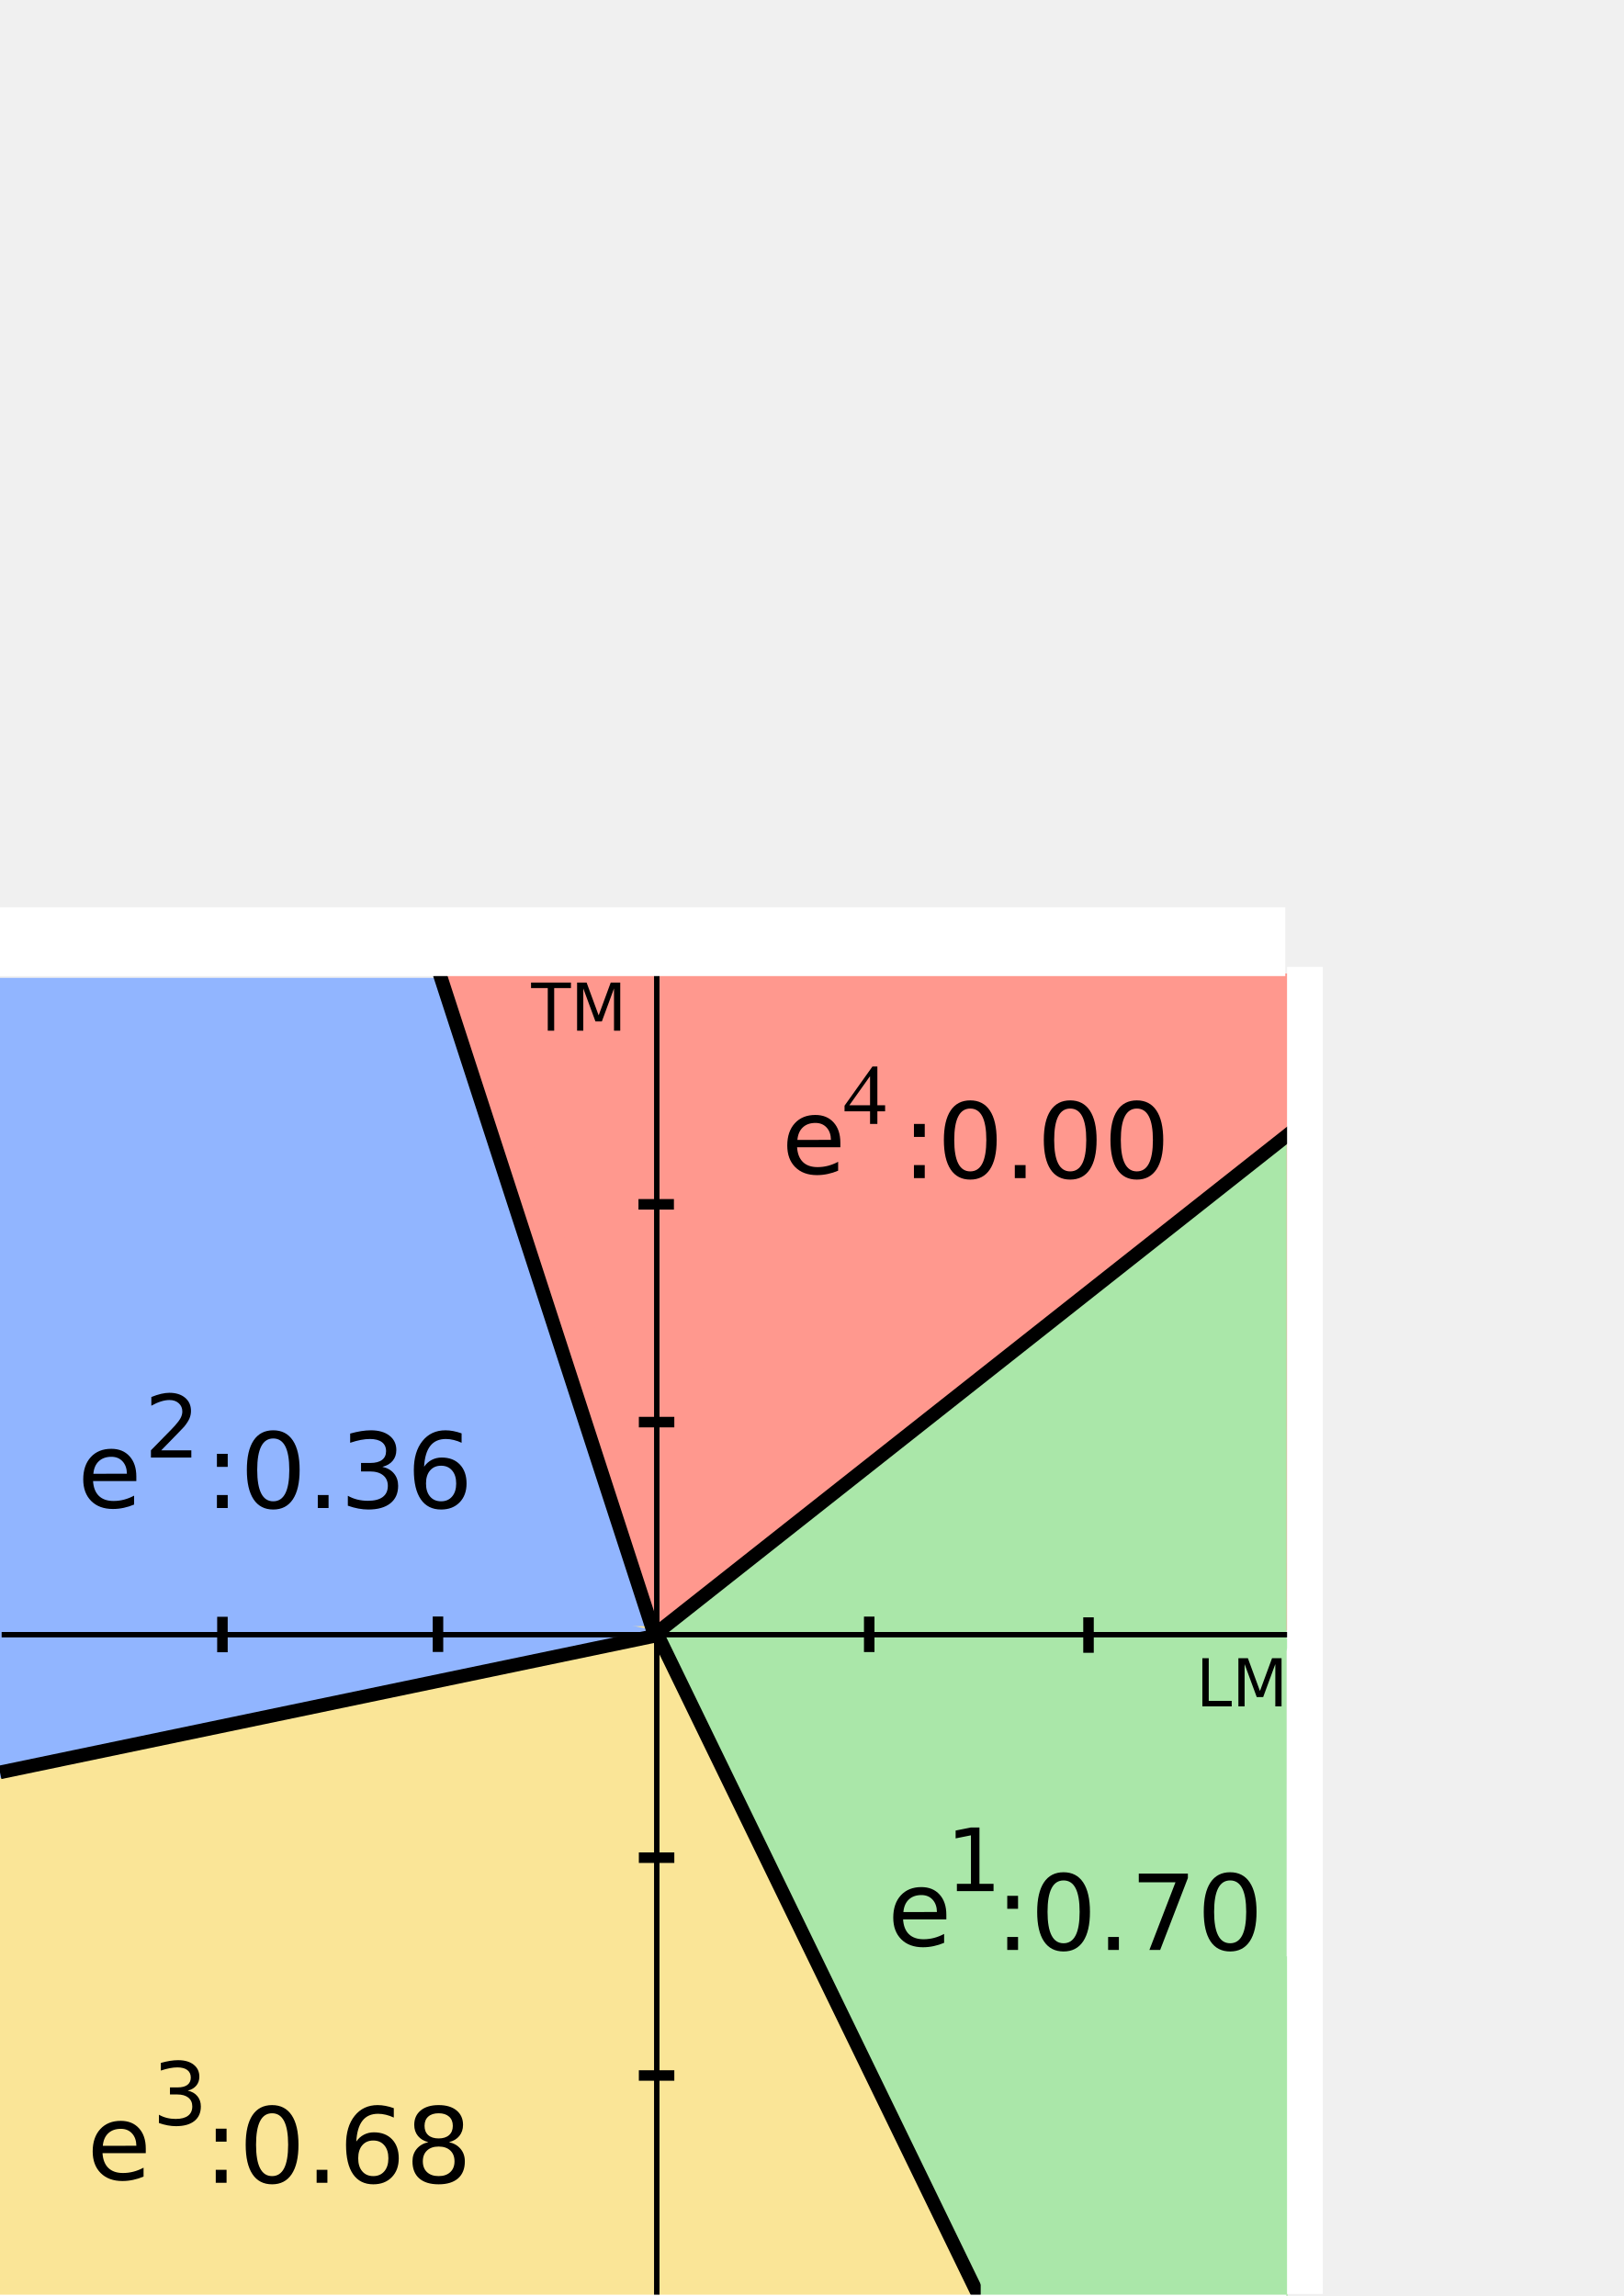
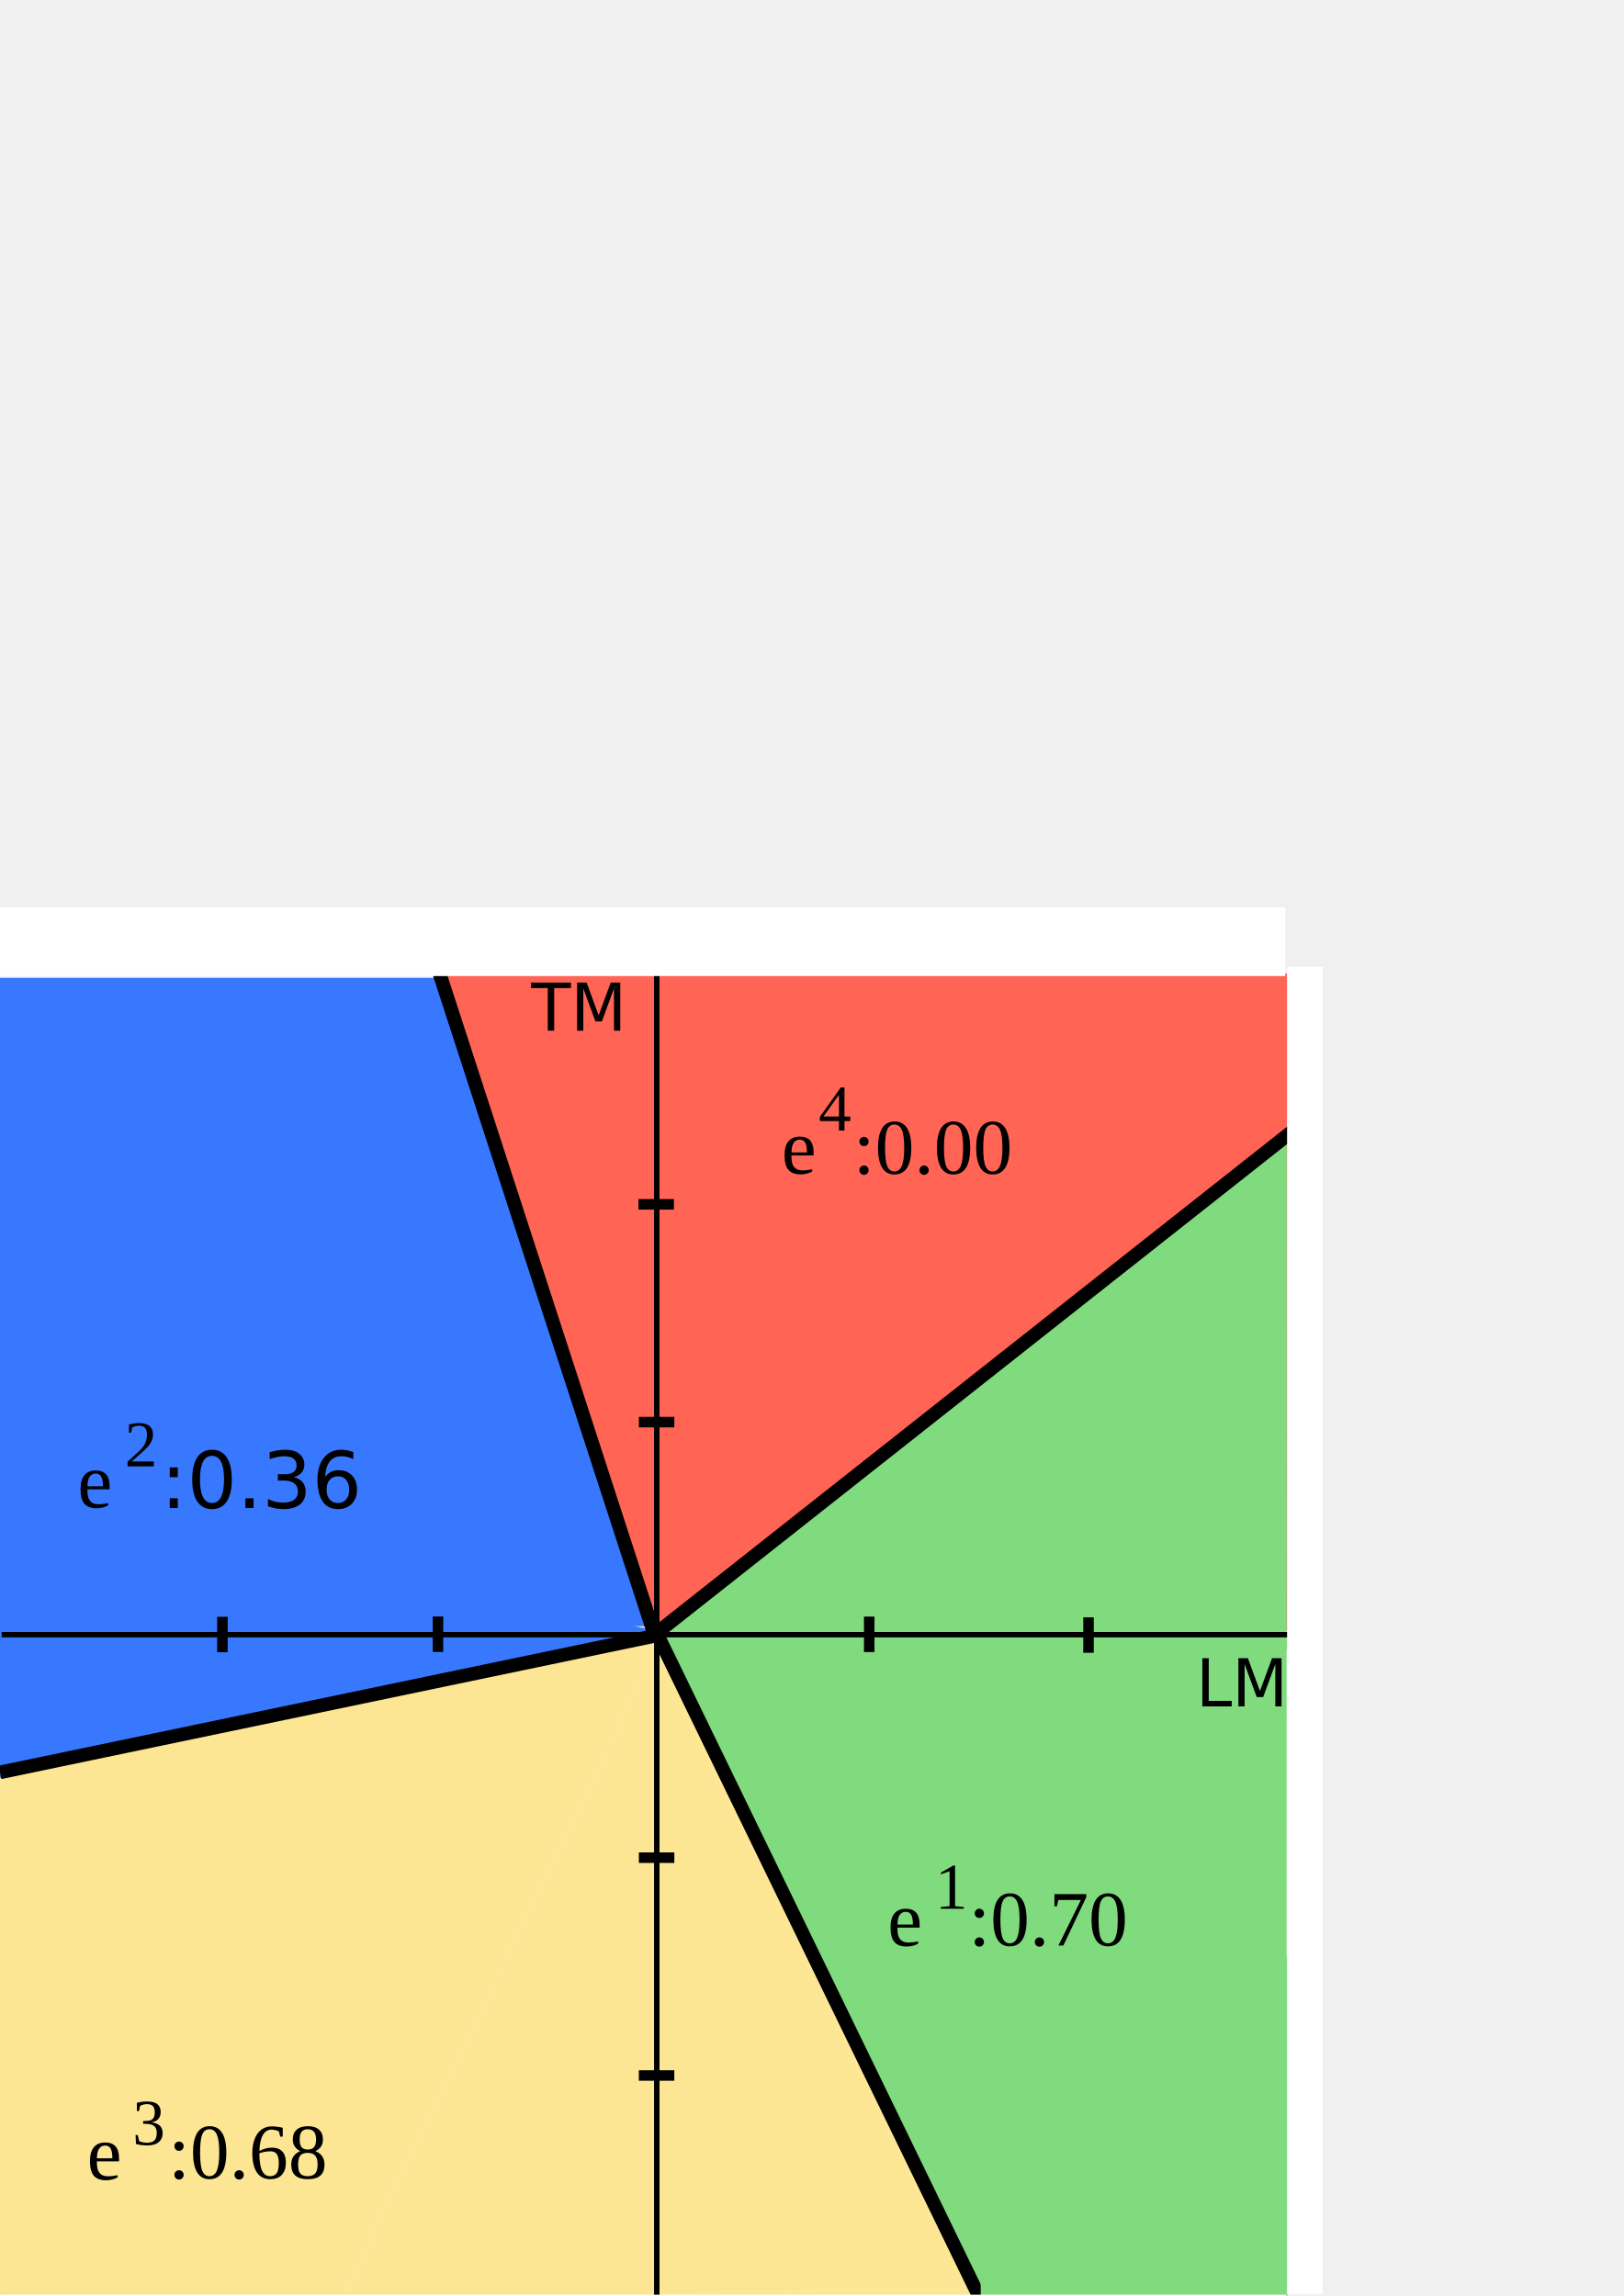
<svg xmlns="http://www.w3.org/2000/svg" width="744.094" height="1052.362" id="svg3254">
  <defs id="defs3256" />
  <g id="layer1">
-     <rect style="fill:#ff988e;fill-opacity:1;stroke:#ff988e;stroke-width:8.061;stroke-linecap:butt;stroke-linejoin:miter;stroke-miterlimit:4;stroke-dasharray:none;stroke-opacity:1" id="rect28741" width="284.062" height="293.154" x="301.931" y="450.206" />
-     <path style="fill:#aae7a9;fill-opacity:1;stroke:#aae7a9;stroke-width:6.25;stroke-linecap:butt;stroke-linejoin:miter;stroke-miterlimit:4;stroke-dasharray:none;stroke-opacity:1" id="path29712" d="M 382.848,762.448 L 311.552,736.941 L 369.29,687.951 L 382.848,762.448 z " transform="matrix(3.801541,0.9292397,-0.6929702,5.148888,-349.5654,-3335.938)" />
-     <rect style="fill:#fae597;fill-opacity:1;stroke:#fae597;stroke-width:6.25;stroke-linecap:butt;stroke-linejoin:miter;stroke-miterlimit:4;stroke-dasharray:none;stroke-opacity:1" id="rect22913" width="299.005" height="308.097" x="-2.02" y="747.296" />
-     <rect style="fill:#91b5ff;fill-opacity:1;stroke:#91b5ff;stroke-width:14.251;stroke-linecap:butt;stroke-linejoin:miter;stroke-miterlimit:4;stroke-dasharray:none;stroke-opacity:1" id="rect27766" width="284.943" height="282.923" x="7.031" y="455.322" />
-     <path style="fill:#ff988e;fill-opacity:1;stroke:#ff988e;stroke-width:6.25;stroke-linecap:butt;stroke-linejoin:miter;stroke-miterlimit:4;stroke-dasharray:none;stroke-opacity:1" id="path28739" d="M 326.279,523.042 L 296.238,453.513 L 371.473,462.261 L 326.279,523.042 z " transform="matrix(2.280828,-0.4805299,0.2769825,3.956951,-588.3196,-1195.485)" />
-     <path style="fill:#91b5ff;fill-opacity:1;stroke:#91b5ff;stroke-width:6.25;stroke-linecap:butt;stroke-linejoin:miter;stroke-miterlimit:4;stroke-dasharray:none;stroke-opacity:1" id="path27764" d="M 102.025,596.783 L -33.115,513.182 L 106.856,437.948 L 102.025,596.783 z " transform="matrix(1.017323,-0.6975587,1.904106,0.372691,-944.6068,597.9336)" />
-     <path style="fill:#fae597;fill-opacity:1;stroke:#fae597;stroke-width:6.25;stroke-linecap:butt;stroke-linejoin:miter;stroke-miterlimit:4;stroke-dasharray:none;stroke-opacity:1" id="path22909" d="M 38.386,404.854 L 239.749,690.638 L -108.429,722.132 L 38.386,404.854 z " transform="matrix(0.8275453,6.3277936e-2,-7.9839266e-2,0.9848938,301.45,354.4481)" />
+     <rect style="fill:#ff6455;fill-opacity:1;stroke:#ff6455;stroke-width:8.061;stroke-linecap:butt;stroke-linejoin:miter;stroke-miterlimit:4;stroke-dasharray:none;stroke-opacity:1" id="rect28741" width="284.062" height="293.154" x="301.931" y="450.206" />
+     <path style="fill:#7fdb7d;fill-opacity:1;stroke:#7fdb7d;stroke-width:6.25;stroke-linecap:butt;stroke-linejoin:miter;stroke-miterlimit:4;stroke-dasharray:none;stroke-opacity:1" id="path29712" d="M 382.848,762.448 L 311.552,736.941 L 369.29,687.951 L 382.848,762.448 z " transform="matrix(3.801541,0.9292397,-0.6929702,5.148888,-349.5654,-3335.938)" />
+     <rect style="fill:#fce694;fill-opacity:1;stroke:#fde796;stroke-width:6.25;stroke-linecap:butt;stroke-linejoin:miter;stroke-miterlimit:4;stroke-dasharray:none;stroke-opacity:1" id="rect22913" width="299.005" height="308.097" x="-2.02" y="747.296" />
+     <rect style="fill:#3778ff;fill-opacity:1;stroke:#3778ff;stroke-width:14.251;stroke-linecap:butt;stroke-linejoin:miter;stroke-miterlimit:4;stroke-dasharray:none;stroke-opacity:1" id="rect27766" width="284.943" height="282.923" x="7.031" y="455.322" />
+     <path style="fill:#ff6455;fill-opacity:1;stroke:#ff6455;stroke-width:6.25;stroke-linecap:butt;stroke-linejoin:miter;stroke-miterlimit:4;stroke-dasharray:none;stroke-opacity:1" id="path28739" d="M 326.279,523.042 L 296.238,453.513 L 371.473,462.261 L 326.279,523.042 z " transform="matrix(2.280828,-0.4805299,0.2769825,3.956951,-588.3196,-1195.485)" />
+     <path style="fill:#3778ff;fill-opacity:1;stroke:#3778ff;stroke-width:6.25;stroke-linecap:butt;stroke-linejoin:miter;stroke-miterlimit:4;stroke-dasharray:none;stroke-opacity:1" id="path27764" d="M 102.025,596.783 L -33.115,513.182 L 106.856,437.948 L 102.025,596.783 z " transform="matrix(1.017323,-0.6975587,1.904106,0.372691,-944.6068,597.9336)" />
+     <path style="fill:#fce694;fill-opacity:1;stroke:#fde796;stroke-width:6.25;stroke-linecap:butt;stroke-linejoin:miter;stroke-miterlimit:4;stroke-dasharray:none;stroke-opacity:1" id="path22909" d="M 38.386,404.854 L 239.749,690.638 L -108.429,722.132 L 38.386,404.854 z " transform="matrix(0.8275453,6.3277936e-2,-7.9839266e-2,0.9848938,301.45,354.4481)" />
    <path style="fill:none;fill-rule:evenodd;stroke:#000000;stroke-width:2.503px;stroke-linecap:butt;stroke-linejoin:miter;stroke-opacity:1" d="M 300.982,444.218 L 300.982,1059.078" id="path3266" />
-     <path style="fill:#aae7a9;fill-opacity:1;stroke:#aae7a9;stroke-width:6.25;stroke-linecap:butt;stroke-linejoin:miter;stroke-miterlimit:4;stroke-dasharray:none;stroke-opacity:1" id="path31652" d="M 66.67,349.296 L 118.548,351.669 L 90.554,395.41 L 66.67,349.296 z " transform="matrix(4.613398,-0.2016133,0.2491899,5.544053,-67.35396,-1157.595)" />
+     <path style="fill:#7fdb7d;fill-opacity:1;stroke:#7fdb7d;stroke-width:6.25;stroke-linecap:butt;stroke-linejoin:miter;stroke-miterlimit:4;stroke-dasharray:none;stroke-opacity:1" id="path31652" d="M 66.67,349.296 L 118.548,351.669 L 90.554,395.41 L 66.67,349.296 z " transform="matrix(4.613398,-0.2016133,0.2491899,5.544053,-67.35396,-1157.595)" />
    <path style="fill:none;fill-rule:evenodd;stroke:#000000;stroke-width:2.477px;stroke-linecap:butt;stroke-linejoin:miter;stroke-opacity:1" d="M 590.68,749.256 L 0.749,749.256" id="path3268" />
    <text xml:space="preserve" style="font-size:29.948px;font-style:normal;font-weight:normal;fill:#000000;fill-opacity:1;stroke:none;stroke-width:1px;stroke-linecap:butt;stroke-linejoin:miter;stroke-opacity:1;font-family:Bitstream Vera Sans" x="553.79" y="774.073" id="text3270" transform="scale(0.9897239,1.010383)">
      <tspan id="tspan3272" x="553.79" y="774.073">LM</tspan>
    </text>
    <text xml:space="preserve" style="font-size:22.461px;font-style:normal;font-weight:normal;fill:#000000;fill-opacity:1;stroke:none;stroke-width:1px;stroke-linecap:butt;stroke-linejoin:miter;stroke-opacity:1;font-family:Bitstream Vera Sans" x="245.975" y="467.574" id="text3282" transform="scale(0.9897239,1.010383)">
      <tspan id="tspan3284" x="245.975" y="467.574" style="font-size:29.948px">TM</tspan>
    </text>
    <text xml:space="preserve" style="font-size:72px;font-style:normal;font-weight:normal;fill:#000000;fill-opacity:1;stroke:none;stroke-width:1px;stroke-linecap:butt;stroke-linejoin:miter;stroke-opacity:1;font-family:Bitstream Vera Sans" x="52.857" y="906.648" id="text3314">
      <tspan id="tspan3316" x="52.857" y="906.648"> </tspan>
    </text>
    <path style="fill:none;fill-rule:evenodd;stroke:#000000;stroke-width:6.311;stroke-linecap:butt;stroke-linejoin:miter;stroke-miterlimit:4;stroke-dasharray:none;stroke-opacity:1" d="M 299.97,749.475 L 201.459,446.332" id="path3319" />
    <path style="fill:none;fill-rule:evenodd;stroke:#000000;stroke-width:6.25;stroke-linecap:butt;stroke-linejoin:miter;stroke-opacity:1;stroke-miterlimit:4;stroke-dasharray:none" d="M 0,812.362 L 301.429,749.505 L 448.571,1052.362" id="path3321" />
    <path style="fill:none;fill-rule:evenodd;stroke:#000000;stroke-width:6.25;stroke-linecap:butt;stroke-linejoin:miter;stroke-opacity:1;stroke-miterlimit:4;stroke-dasharray:none" d="M 301.429,748.076 L 600,512.362" id="path3323" />
    <rect style="fill:#6c8de9;fill-opacity:1;stroke:#000000;stroke-width:4.049;stroke-linecap:butt;stroke-linejoin:miter;stroke-miterlimit:4;stroke-dasharray:none;stroke-opacity:1" id="rect4294" width="0.772" height="12.201" x="200.328" y="742.943" />
    <rect style="fill:#6c8de9;fill-opacity:1;stroke:#000000;stroke-width:4.049;stroke-linecap:butt;stroke-linejoin:miter;stroke-miterlimit:4;stroke-dasharray:none;stroke-opacity:1" id="rect4296" width="0.772" height="12.201" x="101.548" y="743.073" />
    <rect style="fill:#6c8de9;fill-opacity:1;stroke:#000000;stroke-width:4.049;stroke-linecap:butt;stroke-linejoin:miter;stroke-miterlimit:4;stroke-dasharray:none;stroke-opacity:1" id="rect4298" width="0.772" height="12.201" x="397.955" y="742.986" />
    <rect style="fill:#6c8de9;fill-opacity:1;stroke:#000000;stroke-width:4.049;stroke-linecap:butt;stroke-linejoin:miter;stroke-miterlimit:4;stroke-dasharray:none;stroke-opacity:1" id="rect4300" width="0.772" height="12.201" x="498.445" y="743.325" />
    <rect style="fill:#6c8de9;fill-opacity:1;stroke:#000000;stroke-width:4.049;stroke-linecap:butt;stroke-linejoin:miter;stroke-miterlimit:4;stroke-dasharray:none;stroke-opacity:1" id="rect4302" width="0.772" height="12.201" x="651.44" y="-306.993" transform="matrix(0,1,-1,0,0,0)" />
    <rect style="fill:#6c8de9;fill-opacity:1;stroke:#000000;stroke-width:4.049;stroke-linecap:butt;stroke-linejoin:miter;stroke-miterlimit:4;stroke-dasharray:none;stroke-opacity:1" id="rect4308" width="0.772" height="12.201" x="551.619" y="-306.815" transform="matrix(0,1,-1,0,0,0)" />
    <rect style="fill:#6c8de9;fill-opacity:1;stroke:#000000;stroke-width:4.049;stroke-linecap:butt;stroke-linejoin:miter;stroke-miterlimit:4;stroke-dasharray:none;stroke-opacity:1" id="rect4310" width="0.772" height="12.201" x="851.083" y="-306.993" transform="matrix(0,1,-1,0,0,0)" />
    <rect style="fill:#6c8de9;fill-opacity:1;stroke:#000000;stroke-width:4.049;stroke-linecap:butt;stroke-linejoin:miter;stroke-miterlimit:4;stroke-dasharray:none;stroke-opacity:1" id="rect4312" width="0.772" height="12.201" x="950.905" y="-306.993" transform="matrix(0,1,-1,0,0,0)" />
-     <text xml:space="preserve" style="font-size:40px" x="386.246" y="515.143" id="text4320">
-       <tspan id="tspan4322" x="386.246" y="515.143">4</tspan>
+     <text xml:space="preserve" style="font-size:30px" x="375.134" y="518.173" id="text4320">
+       <tspan id="tspan4322" x="375.134" y="518.173">4</tspan>
    </text>
-     <text xml:space="preserve" style="font-size:40px;font-style:normal;font-weight:normal;fill:#000000;fill-opacity:1;stroke:none;stroke-width:1px;stroke-linecap:butt;stroke-linejoin:miter;stroke-opacity:1;font-family:Bitstream Vera Sans" x="66.226" y="668.071" id="text4324">
-       <tspan id="tspan4326" x="66.226" y="668.071">2</tspan>
+     <text xml:space="preserve" style="font-size:30px" x="57.135" y="672.112" id="text4324">
+       <tspan id="tspan4326" x="57.135" y="672.112">2</tspan>
    </text>
-     <text xml:space="preserve" style="font-size:40px;font-style:normal;font-weight:normal;fill:#000000;fill-opacity:1;stroke:none;stroke-width:1px;stroke-linecap:butt;stroke-linejoin:miter;stroke-opacity:1;font-family:Bitstream Vera Sans" x="69.793" y="973.956" id="text4328">
-       <tspan id="tspan4330" x="69.793" y="973.956">3</tspan>
+     <text xml:space="preserve" style="font-size:30px" x="60.702" y="983.048" id="text4328">
+       <tspan id="tspan4330" x="60.702" y="983.048">3</tspan>
    </text>
-     <rect style="fill:#aae7a9;fill-opacity:1;stroke:#aae7a9;stroke-width:9.881;stroke-linecap:butt;stroke-linejoin:miter;stroke-miterlimit:4;stroke-dasharray:none;stroke-opacity:1" id="rect31654" width="130.719" height="145.871" x="454.364" y="901.645" />
-     <text xml:space="preserve" style="font-size:40px;font-style:normal;font-weight:normal;fill:#000000;fill-opacity:1;stroke:none;stroke-width:1px;stroke-linecap:butt;stroke-linejoin:miter;stroke-opacity:1;font-family:Bitstream Vera Sans" x="433.545" y="866.775" id="text4332">
-       <tspan id="tspan4334" x="433.545" y="866.775">1</tspan>
+     <rect style="fill:#7fdb7d;fill-opacity:1;stroke:#7fdb7d;stroke-width:9.881;stroke-linecap:butt;stroke-linejoin:miter;stroke-miterlimit:4;stroke-dasharray:none;stroke-opacity:1" id="rect31654" width="130.719" height="145.871" x="454.364" y="901.645" />
+     <text xml:space="preserve" style="font-size:30px" x="428.494" y="874.856" id="text4332">
+       <tspan id="tspan4334" x="428.494" y="874.856">1</tspan>
    </text>
    <rect style="fill:#ffffff;fill-opacity:1;stroke:#ffffff;stroke-width:14.549;stroke-linecap:butt;stroke-linejoin:miter;stroke-miterlimit:4;stroke-dasharray:none;stroke-opacity:1" id="rect31656" width="576.579" height="16.955" x="5.16" y="423.146" />
    <rect style="fill:#ffffff;fill-opacity:1;stroke:#ffffff;stroke-width:14.61;stroke-linecap:butt;stroke-linejoin:miter;stroke-miterlimit:4;stroke-dasharray:none;stroke-opacity:1" id="rect32635" width="583.589" height="16.893" x="-1.376" y="1059.068" />
    <rect style="fill:#ffffff;fill-opacity:1;stroke:#ffffff;stroke-width:9.456;stroke-linecap:butt;stroke-linejoin:miter;stroke-miterlimit:4;stroke-dasharray:none;stroke-opacity:1" id="rect32637" width="6.896" height="598.845" x="-12.034" y="447.368" />
    <rect style="fill:#ffffff;fill-opacity:1;stroke:#ffffff;stroke-width:9.456;stroke-linecap:butt;stroke-linejoin:miter;stroke-miterlimit:4;stroke-dasharray:none;stroke-opacity:1" id="rect32639" width="6.896" height="598.845" x="594.562" y="447.874" />
-     <text xml:space="preserve" style="font-size:12px;font-style:normal;font-weight:normal;fill:#000000;fill-opacity:1;stroke:none;stroke-width:1px;stroke-linecap:butt;stroke-linejoin:miter;stroke-opacity:1;font-family:Bitstream Vera Sans" x="35.49" y="690.951" id="text7338">
-       <tspan id="tspan7340" x="35.49" y="690.951" style="font-size:48px">e</tspan>
+     <text xml:space="preserve" style="font-size:36" x="35.49" y="690.951" id="text7338">
+       <tspan id="tspan7340" x="35.49" y="690.951" style="font-size:36">e</tspan>
    </text>
-     <text xml:space="preserve" style="font-size:12px;font-style:normal;font-weight:normal;fill:#000000;fill-opacity:1;stroke:none;stroke-width:1px;stroke-linecap:butt;stroke-linejoin:miter;stroke-opacity:1;font-family:Bitstream Vera Sans" x="39.82" y="998.972" id="text7342">
-       <tspan id="tspan7344" x="39.82" y="998.972" style="font-size:48px">e</tspan>
+     <text xml:space="preserve" style="font-size:36" x="39.82" y="998.972" id="text7342">
+       <tspan id="tspan7344" x="39.82" y="998.972" style="font-size:36">e</tspan>
    </text>
-     <text xml:space="preserve" style="font-size:12px;font-style:normal;font-weight:normal;fill:#000000;fill-opacity:1;stroke:none;stroke-width:1px;stroke-linecap:butt;stroke-linejoin:miter;stroke-opacity:1;font-family:Bitstream Vera Sans" x="358.125" y="537.924" id="text7346">
-       <tspan id="tspan7348" x="358.125" y="537.924" style="font-size:48px">e</tspan>
+     <text xml:space="preserve" style="font-size:36" x="358.125" y="537.924" id="text7346">
+       <tspan id="tspan7348" x="358.125" y="537.924" style="font-size:36">e</tspan>
    </text>
-     <text xml:space="preserve" style="font-size:12px;font-style:normal;font-weight:normal;fill:#000000;fill-opacity:1;stroke:none;stroke-width:1px;stroke-linecap:butt;stroke-linejoin:miter;stroke-opacity:1;font-family:Bitstream Vera Sans" x="406.697" y="891.829" id="text7350">
-       <tspan id="tspan7352" x="406.697" y="891.829" style="font-size:48px">e</tspan>
+     <text xml:space="preserve" style="font-size:36" x="406.697" y="891.829" id="text7350">
+       <tspan id="tspan7352" x="406.697" y="891.829" style="font-size:36">e</tspan>
    </text>
-     <text xml:space="preserve" style="font-size:12px;font-style:normal;font-weight:normal;fill:#000000;fill-opacity:1;stroke:none;stroke-width:1px;stroke-linecap:butt;stroke-linejoin:miter;stroke-opacity:1;font-family:Bitstream Vera Sans" x="93.78" y="691.196" id="text7354">
-       <tspan id="tspan7356" x="93.78" y="691.196" style="font-size:48px">:0.36</tspan>
+     <text xml:space="preserve" style="font-size:36px;font-style:normal;font-weight:normal;fill:#000000;fill-opacity:1;stroke:none;stroke-width:1px;stroke-linecap:butt;stroke-linejoin:miter;stroke-opacity:1;font-family:Bitstream Vera Sans" x="73.577" y="691.196" id="text7354">
+       <tspan id="tspan7356" x="73.577" y="691.196" style="font-size:36px">:0.36</tspan>
    </text>
-     <text xml:space="preserve" style="font-size:12px;font-style:normal;font-weight:normal;fill:#000000;fill-opacity:1;stroke:none;stroke-width:1px;stroke-linecap:butt;stroke-linejoin:miter;stroke-opacity:1;font-family:Bitstream Vera Sans" x="93.25" y="1000.486" id="text7370">
-       <tspan id="tspan7372" x="93.25" y="1000.486" style="font-size:48px">:0.68</tspan>
+     <text xml:space="preserve" style="font-size:36px" x="77.087" y="998.466" id="text7370">
+       <tspan id="tspan7372" x="77.087" y="998.466" style="font-size:36px">:0.68</tspan>
    </text>
-     <text xml:space="preserve" style="font-size:12px;font-style:normal;font-weight:normal;fill:#000000;fill-opacity:1;stroke:none;stroke-width:1px;stroke-linecap:butt;stroke-linejoin:miter;stroke-opacity:1;font-family:Bitstream Vera Sans" x="413.208" y="539.978" id="text7374">
-       <tspan id="tspan7376" x="413.208" y="539.978" style="font-size:48px">:0.00</tspan>
+     <text xml:space="preserve" style="font-size:36px" x="390.984" y="537.958" id="text7374">
+       <tspan id="tspan7376" x="390.984" y="537.958" style="font-size:36px">:0.00</tspan>
    </text>
-     <text xml:space="preserve" style="font-size:12px;font-style:normal;font-weight:normal;fill:#000000;fill-opacity:1;stroke:none;stroke-width:1px;stroke-linecap:butt;stroke-linejoin:miter;stroke-opacity:1;font-family:Bitstream Vera Sans" x="455.963" y="893.762" id="text7378">
-       <tspan id="tspan7380" x="455.963" y="893.762" style="font-size:48px">:0.70</tspan>
+     <text xml:space="preserve" style="font-size:36px" x="443.842" y="891.741" id="text7378">
+       <tspan id="tspan7380" x="443.842" y="891.741" style="font-size:36px">:0.70</tspan>
    </text>
  </g>
</svg>
